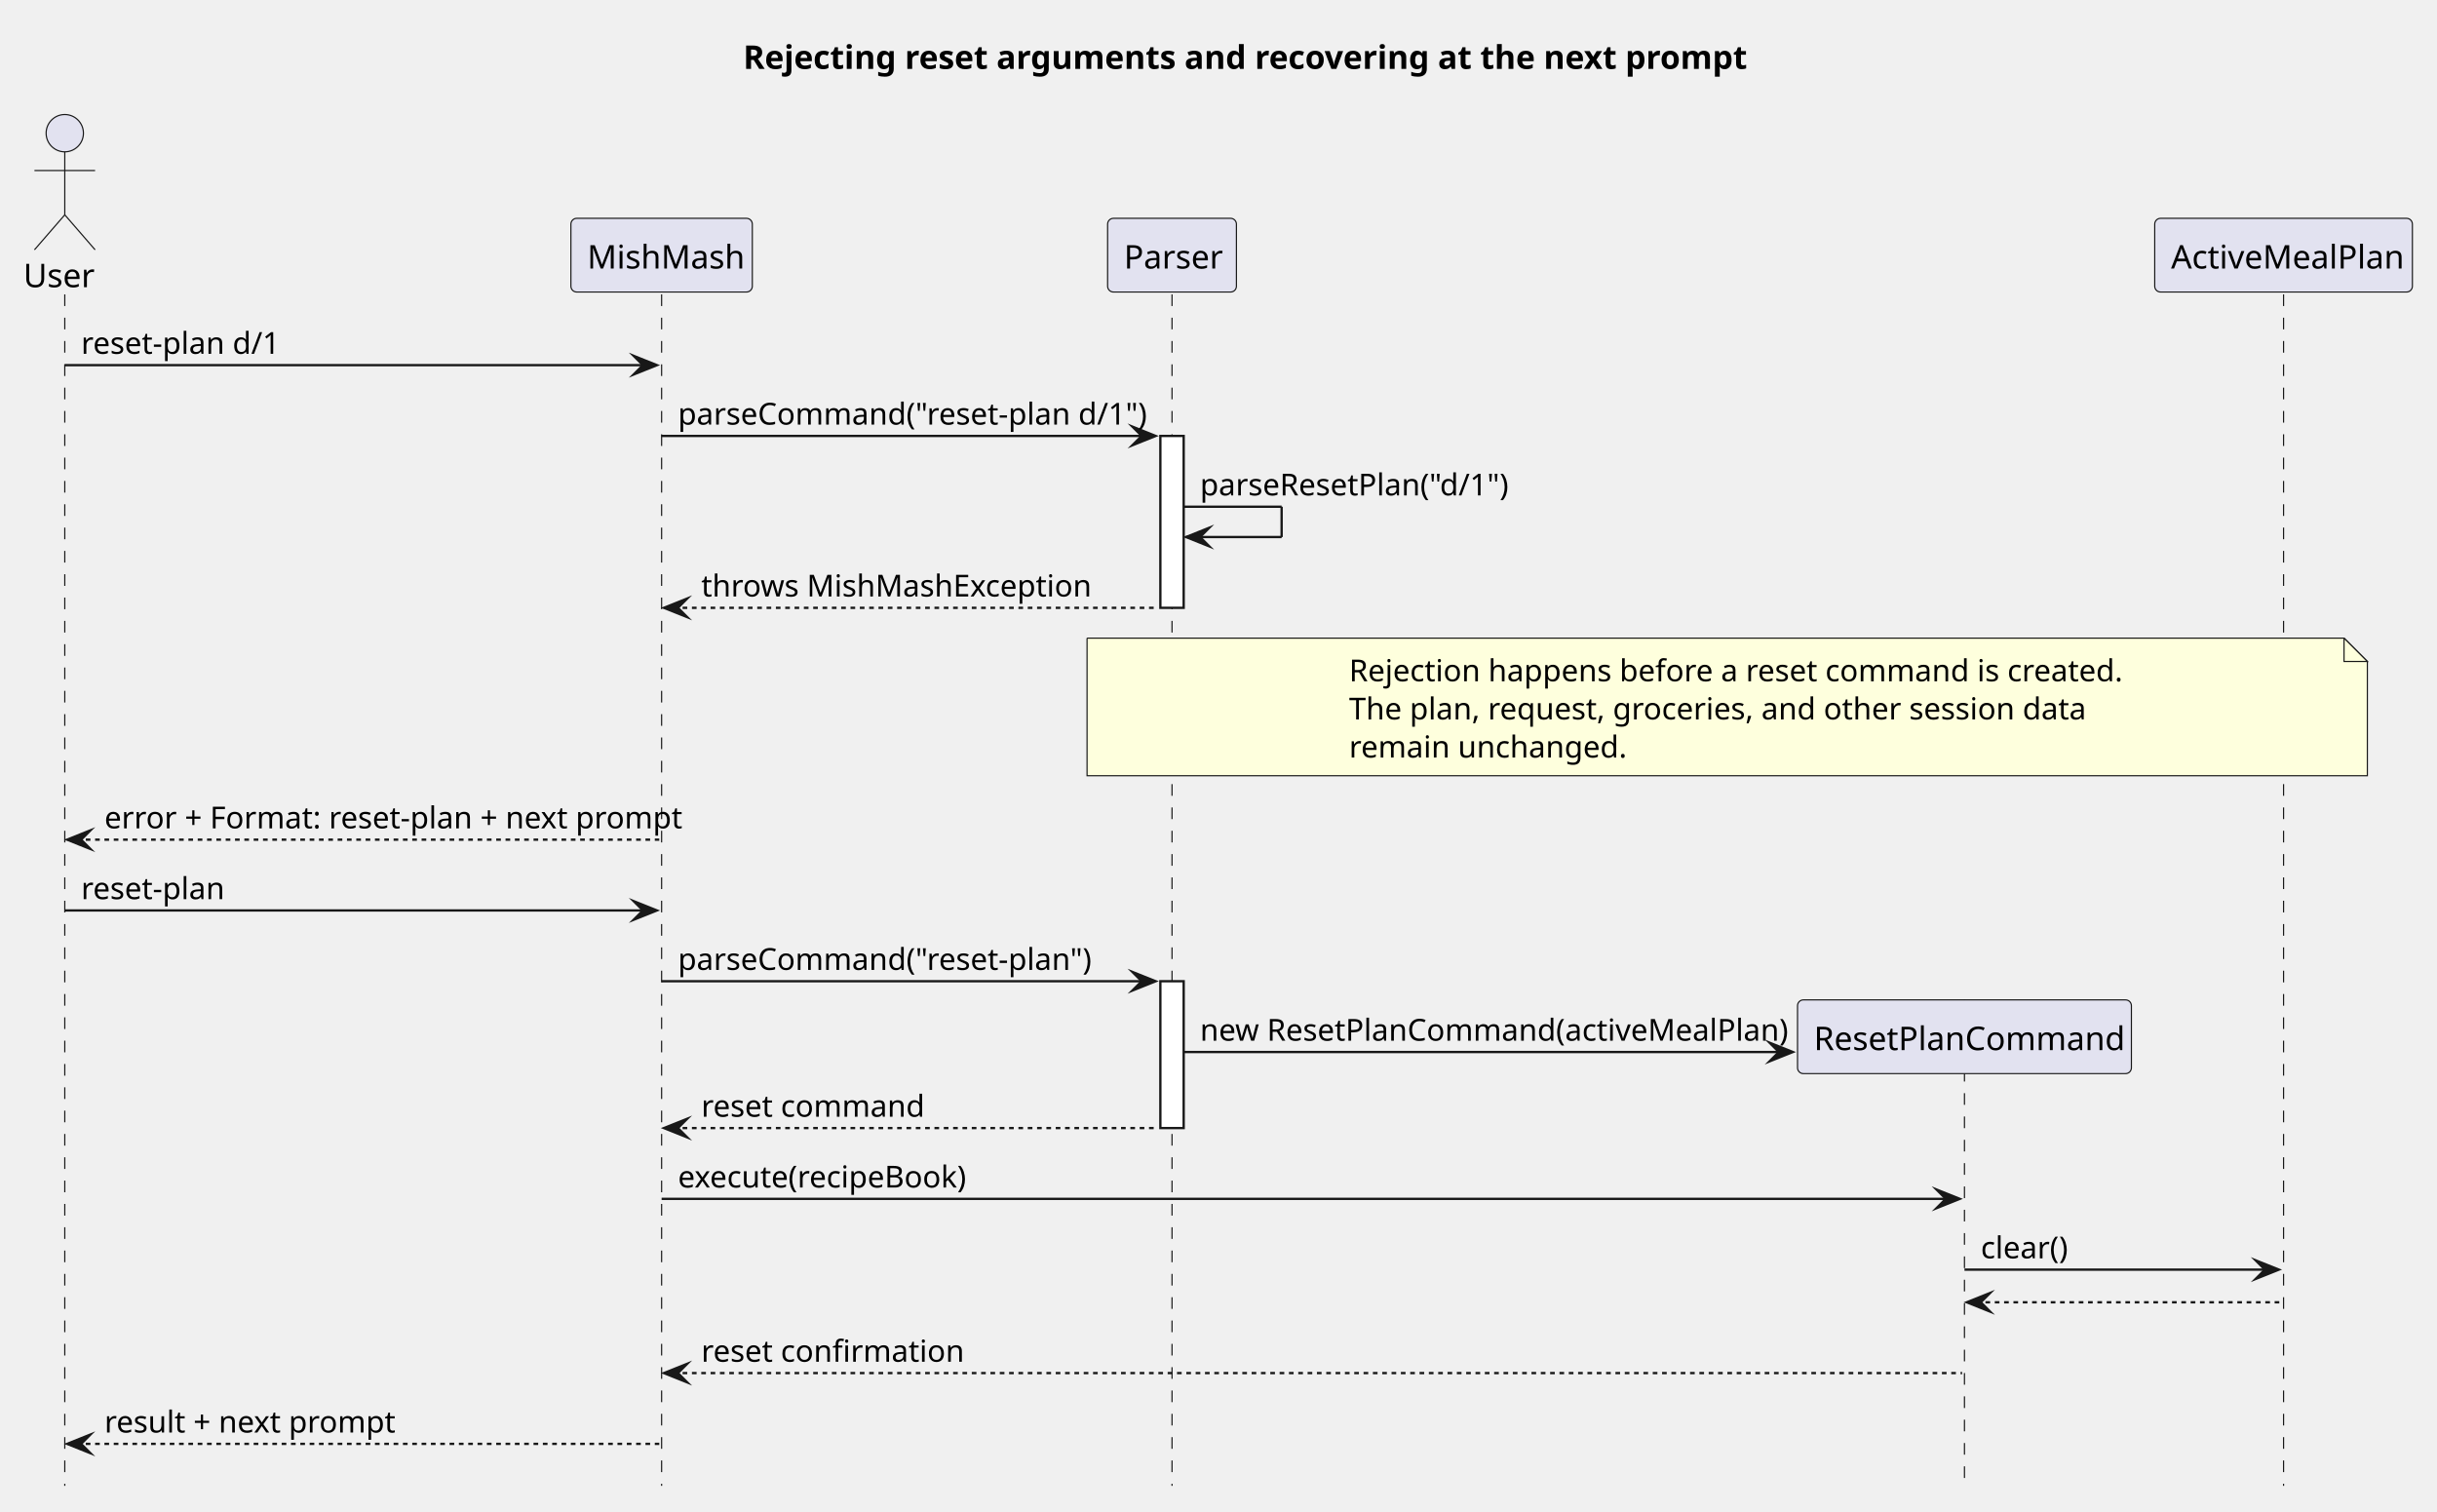
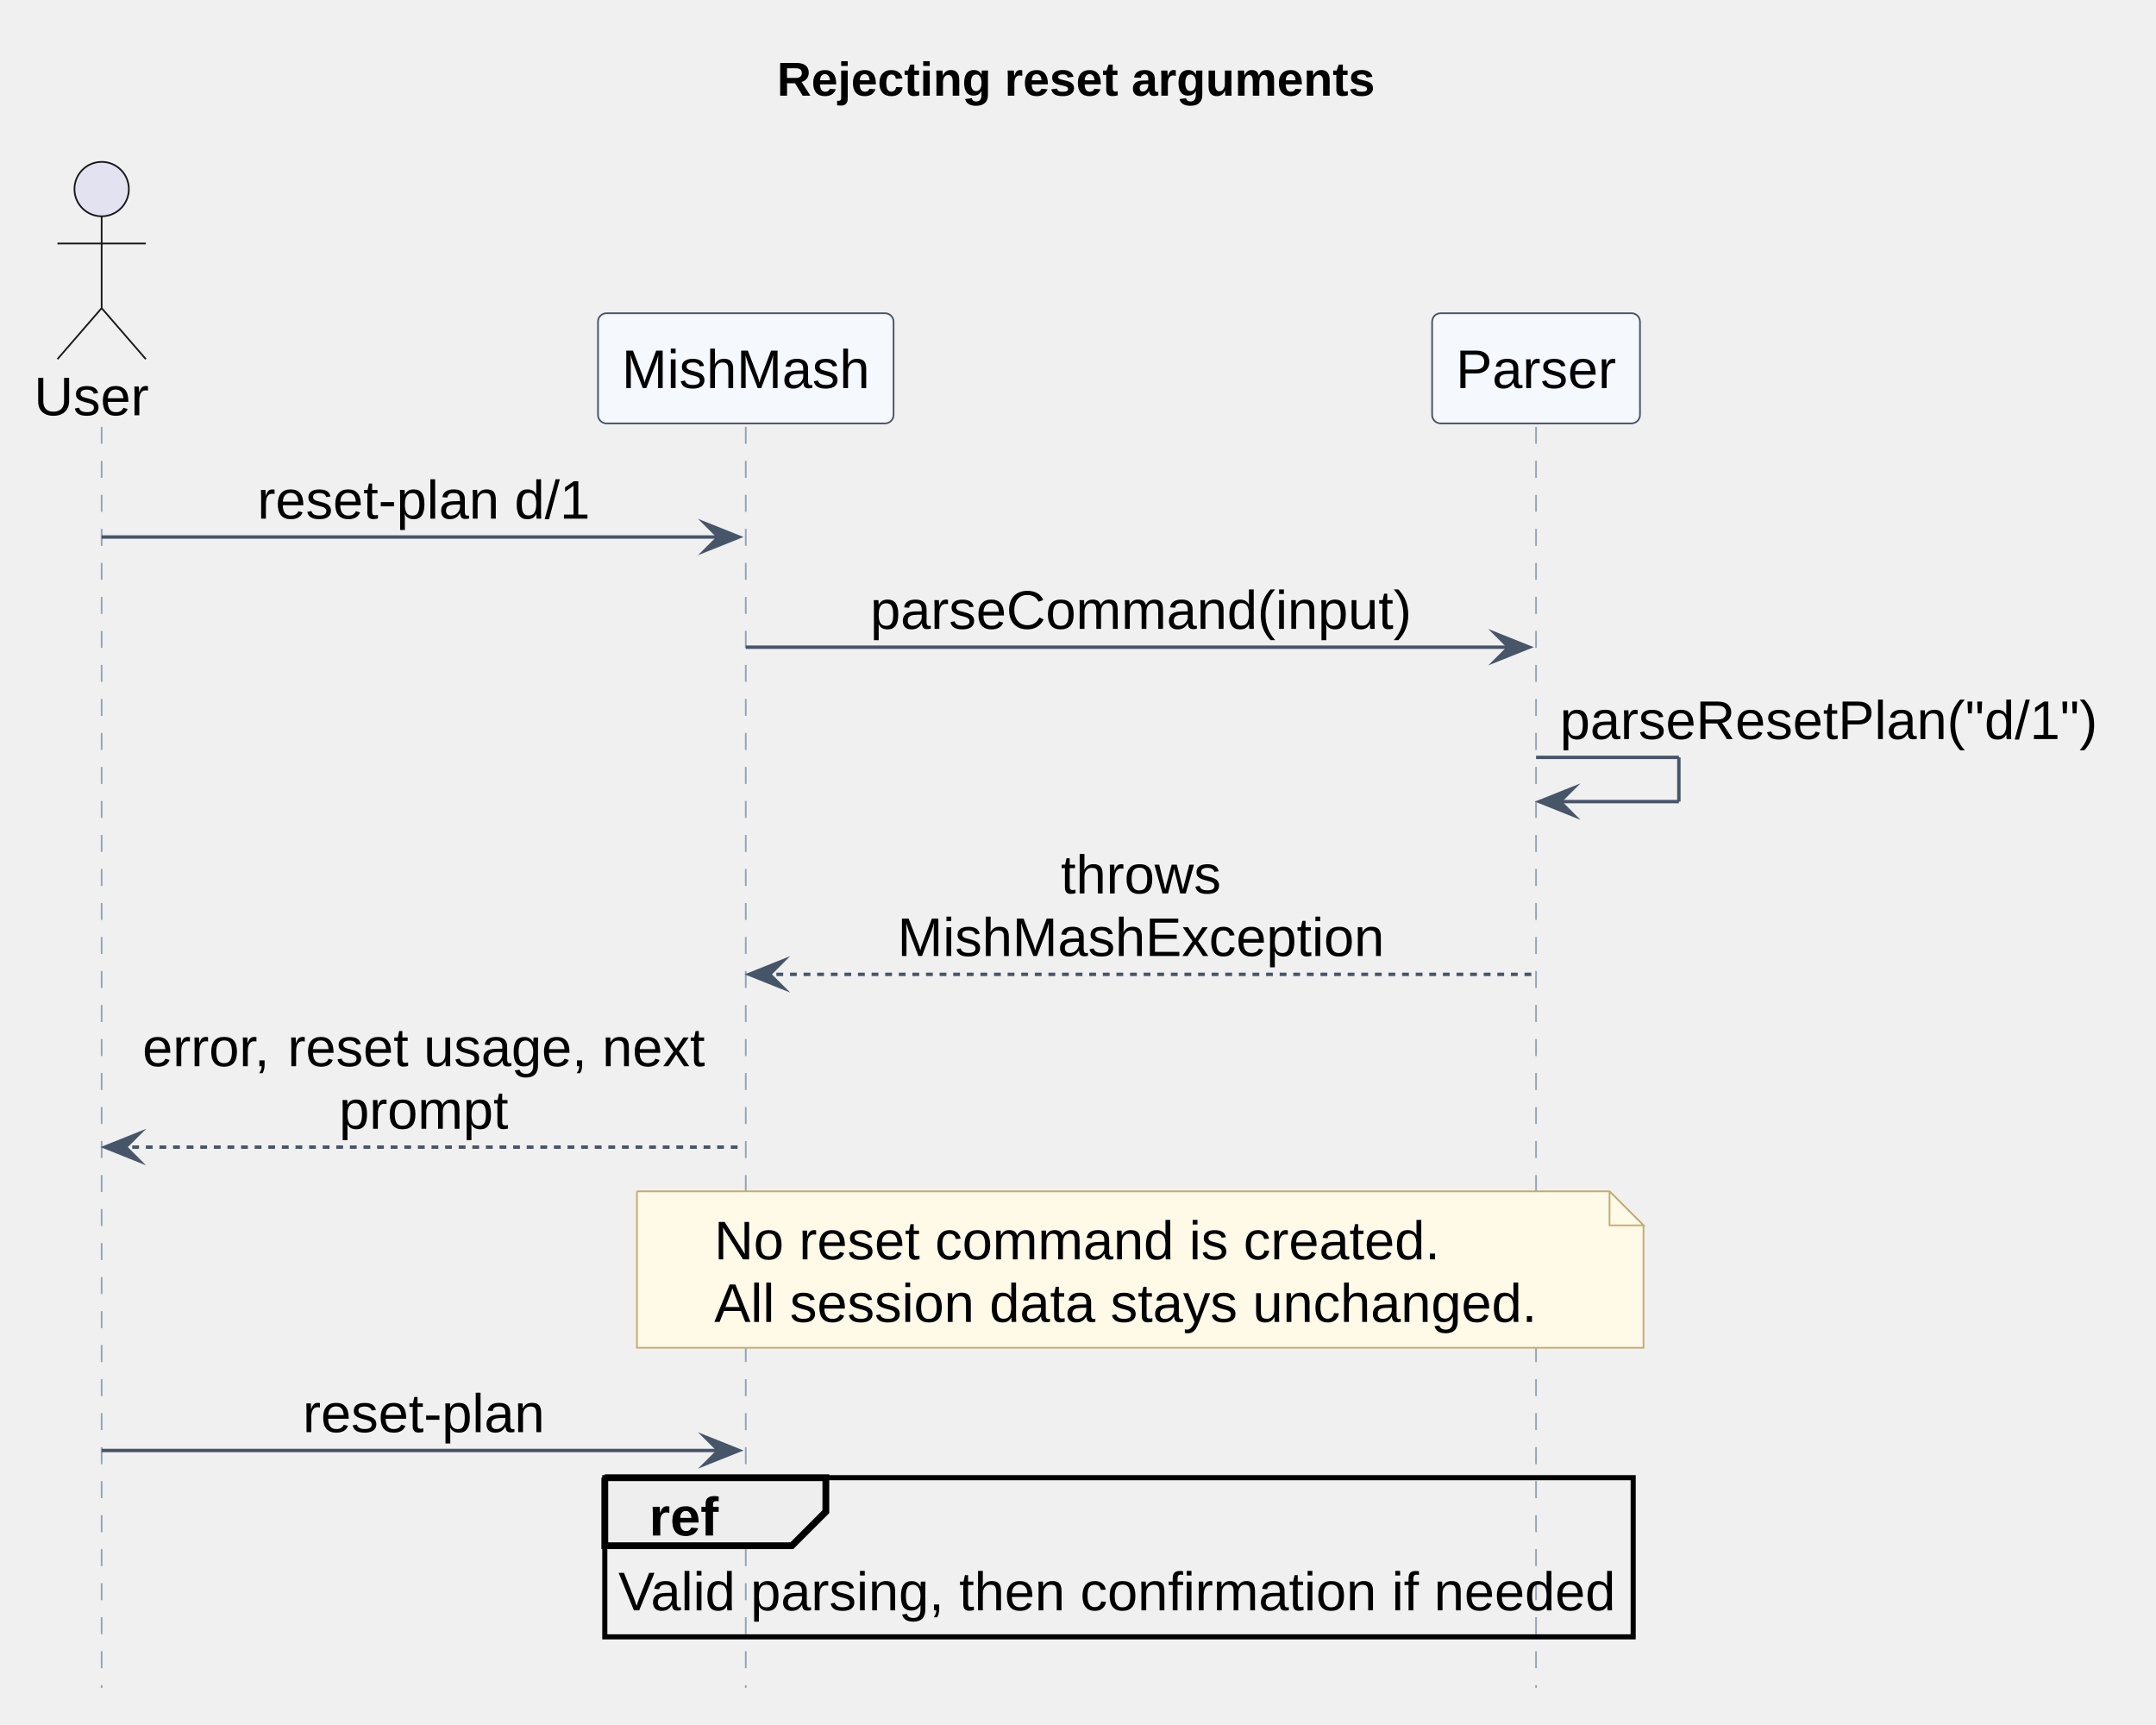
- <svg xmlns="http://www.w3.org/2000/svg" version="1.1" data-diagram-type="SEQUENCE" style="width:1045px;height:648px;background:#FFFFFF;" width="1045px" height="648px" viewBox="0 0 1045 648" zoomAndPan="magnify" preserveAspectRatio="none" contentStyleType="text/css">
+ <svg xmlns="http://www.w3.org/2000/svg" version="1.1" data-diagram-type="SEQUENCE" style="width:634px;height:507px;background:#FFFFFF;" width="634px" height="507px" viewBox="0 0 634 507" zoomAndPan="magnify" preserveAspectRatio="none" contentStyleType="text/css">
  <defs />
  <g font-family="sans-serif" lengthAdjust="spacing">
-     <g class="title" data-source-line="2">
-       <text x="318.677" y="29.533" fill="#000" font-size="14" textLength="406.096" font-weight="700">Rejecting reset arguments and recovering at the next prompt</text>
+     <g class="title" data-source-line="3">
+       <text x="228.481" y="28.132" fill="#000" font-size="14" textLength="175.834" font-weight="700" font-family="Arial">Rejecting reset arguments</text>
    </g>
-     <g class="participant-lifeline" data-qualified-name="User" data-entity-uid="part1" id="part1-lifeline" data-source-line="7">
+     <g class="participant-lifeline" data-qualified-name="User" data-entity-uid="part1" id="part1-lifeline" data-source-line="4">
      <g>
-         <rect x="24.279" y="126.219" width="8" height="510.883" fill="#000" fill-opacity="0" />
-         <line x1="27.779" y1="126.219" x2="27.779" y2="637.102" style="stroke:#181818;stroke-width:0.5;stroke-dasharray:5,5;" />
+         <rect x="26.391" y="125.497" width="8" height="370.781" fill="#000" fill-opacity="0" />
+         <line x1="29.891" y1="125.497" x2="29.891" y2="496.278" style="stroke:#94A3B8;stroke-width:0.5;stroke-dasharray:5,5;" />
      </g>
    </g>
-     <g class="participant-lifeline" data-qualified-name="MishMash" data-entity-uid="part2" id="part2-lifeline" data-source-line="8">
+     <g class="participant-lifeline" data-qualified-name="App" data-entity-uid="part2" id="part2-lifeline" data-source-line="5">
      <g>
-         <rect x="280.204" y="126.219" width="8" height="510.883" fill="#000" fill-opacity="0" />
-         <line x1="283.704" y1="126.219" x2="283.704" y2="637.102" style="stroke:#181818;stroke-width:0.5;stroke-dasharray:5,5;" />
+         <rect x="215.805" y="125.497" width="8" height="370.781" fill="#000" fill-opacity="0" />
+         <line x1="219.305" y1="125.497" x2="219.305" y2="496.278" style="stroke:#94A3B8;stroke-width:0.5;stroke-dasharray:5,5;" />
      </g>
    </g>
-     <g class="participant-lifeline" data-qualified-name="Parser" data-entity-uid="part3" id="part3-lifeline" data-source-line="9">
+     <g class="participant-lifeline" data-qualified-name="Parser" data-entity-uid="part3" id="part3-lifeline" data-source-line="6">
      <g>
-         <rect x="499.068" y="126.219" width="8" height="510.883" fill="#000" fill-opacity="0" />
-         <line x1="502.568" y1="126.219" x2="502.568" y2="637.102" style="stroke:#181818;stroke-width:0.5;stroke-dasharray:5,5;" />
+         <rect x="448.195" y="125.497" width="8" height="370.781" fill="#000" fill-opacity="0" />
+         <line x1="451.695" y1="125.497" x2="451.695" y2="496.278" style="stroke:#94A3B8;stroke-width:0.5;stroke-dasharray:5,5;" />
      </g>
    </g>
-     <g>
-       <rect x="497.568" y="186.922" width="10" height="73.703" fill="#FFF" style="stroke:#181818;stroke-width:1;" />
+     <g class="participant participant-head" data-qualified-name="User" data-entity-uid="part1" id="part1-head" data-source-line="4">
+       <text x="10" y="122.106" fill="#000" font-size="16" textLength="33.781" font-family="Arial">User</text>
+       <ellipse cx="29.891" cy="55.599" rx="8" ry="8" fill="#E2E2F0" style="stroke:#181818;stroke-width:0.5;" />
+       <path d="M29.891,63.599 L29.891,90.599 M16.891,71.599 L42.891,71.599 M29.891,90.599 L16.891,105.599 M29.891,90.599 L42.891,105.599" style="stroke:#181818;stroke-width:0.5;" fill="none" />
    </g>
-     <g>
-       <rect x="497.568" y="420.734" width="10" height="62.961" fill="#FFF" style="stroke:#181818;stroke-width:1;" />
+     <g class="participant participant-head" data-qualified-name="App" data-entity-uid="part2" id="part2-head" data-source-line="5">
+       <rect x="175.852" y="92.099" width="86.906" height="32.398" fill="#F5F8FC" style="stroke:#475569;stroke-width:0.5;" rx="2.5" ry="2.5" />
+       <text x="182.852" y="114.106" fill="#000" font-size="16" textLength="72.906" font-family="Arial">MishMash</text>
    </g>
-     <g class="participant-lifeline" data-qualified-name="Reset" data-entity-uid="part4" id="part4-lifeline" data-source-line="10">
-       <g>
-         <rect x="838.874" y="428.734" width="8" height="208.367" fill="#000" fill-opacity="0" />
-         <line x1="842.374" y1="428.734" x2="842.374" y2="637.102" style="stroke:#181818;stroke-width:0.5;stroke-dasharray:5,5;" />
-       </g>
+     <g class="participant participant-head" data-qualified-name="Parser" data-entity-uid="part3" id="part3-head" data-source-line="6">
+       <rect x="421.133" y="92.099" width="61.125" height="32.398" fill="#F5F8FC" style="stroke:#475569;stroke-width:0.5;" rx="2.5" ry="2.5" />
+       <text x="428.133" y="114.106" fill="#000" font-size="16" textLength="47.125" font-family="Arial">Parser</text>
    </g>
-     <g class="participant-lifeline" data-qualified-name="Active" data-entity-uid="part5" id="part5-lifeline" data-source-line="11">
-       <g>
-         <rect x="975.705" y="126.219" width="8" height="510.883" fill="#000" fill-opacity="0" />
-         <line x1="979.205" y1="126.219" x2="979.205" y2="637.102" style="stroke:#181818;stroke-width:0.5;stroke-dasharray:5,5;" />
-       </g>
+     <g class="message" data-entity-1="part1" data-entity-2="part2" id="msg1" data-source-line="7">
+       <polygon points="207.305,153.896,217.305,157.896,207.305,161.896,211.305,157.896" fill="#475569" style="stroke:#475569;stroke-width:1;stroke-linejoin:miter;stroke-miterlimit:10;" />
+       <line x1="29.891" y1="157.896" x2="213.305" y2="157.896" style="stroke:#475569;stroke-width:1;" />
+       <text x="75.68" y="152.505" fill="#000" font-size="16" textLength="71.148" font-family="Arial">reset-plan</text>
+       <text x="146.828" y="152.505" fill="#000" font-size="16" font-family="Arial"> </text>
+       <text x="151.273" y="152.505" fill="#000" font-size="16" textLength="22.242" font-family="Arial">d/1</text>
    </g>
-     <g class="participant participant-head" data-qualified-name="User" data-entity-uid="part1" id="part1-head" data-source-line="7">
-       <text x="10" y="123.143" fill="#000" font-size="14" textLength="29.559">User</text>
-       <ellipse cx="27.779" cy="57.109" rx="8" ry="8" fill="#E2E2F0" style="stroke:#181818;stroke-width:0.5;" />
-       <path d="M27.779,65.109 L27.779,92.109 M14.779,73.109 L40.779,73.109 M27.779,92.109 L14.779,107.109 M27.779,92.109 L40.779,107.109" style="stroke:#181818;stroke-width:0.5;" fill="none" />
+     <g class="message" data-entity-1="part2" data-entity-2="part3" id="msg2" data-source-line="8">
+       <polygon points="439.695,186.294,449.695,190.294,439.695,194.294,443.695,190.294" fill="#475569" style="stroke:#475569;stroke-width:1;stroke-linejoin:miter;stroke-miterlimit:10;" />
+       <line x1="219.305" y1="190.294" x2="445.695" y2="190.294" style="stroke:#475569;stroke-width:1;" />
+       <text x="255.91" y="184.903" fill="#000" font-size="16" textLength="159.18" font-family="Arial">parseCommand(input)</text>
    </g>
-     <g class="participant participant-head" data-qualified-name="MishMash" data-entity-uid="part2" id="part2-head" data-source-line="8">
-       <rect x="244.807" y="93.609" width="77.793" height="31.609" fill="#E2E2F0" style="stroke:#181818;stroke-width:0.5;" rx="2.5" ry="2.5" />
-       <text x="251.807" y="115.143" fill="#000" font-size="14" textLength="63.793">MishMash</text>
+     <g class="message" data-entity-1="part3" data-entity-2="part3" id="msg3" data-source-line="9">
+       <line x1="451.695" y1="222.692" x2="493.695" y2="222.692" style="stroke:#475569;stroke-width:1;" />
+       <line x1="493.695" y1="222.692" x2="493.695" y2="235.692" style="stroke:#475569;stroke-width:1;" />
+       <line x1="452.695" y1="235.692" x2="493.695" y2="235.692" style="stroke:#475569;stroke-width:1;" />
+       <polygon points="462.695,231.692,452.695,235.692,462.695,239.692,458.695,235.692" fill="#475569" style="stroke:#475569;stroke-width:1;stroke-linejoin:miter;stroke-miterlimit:10;" />
+       <text x="458.695" y="217.302" fill="#000" font-size="16" textLength="158.102" font-family="Arial">parseResetPlan("d/1")</text>
    </g>
-     <g class="participant participant-head" data-qualified-name="Parser" data-entity-uid="part3" id="part3-head" data-source-line="9">
-       <rect x="474.951" y="93.609" width="55.234" height="31.609" fill="#E2E2F0" style="stroke:#181818;stroke-width:0.5;" rx="2.5" ry="2.5" />
-       <text x="481.951" y="115.143" fill="#000" font-size="14" textLength="41.234">Parser</text>
+     <g class="message" data-entity-1="part3" data-entity-2="part2" id="msg4" data-source-line="10">
+       <polygon points="230.305,282.489,220.305,286.489,230.305,290.489,226.305,286.489" fill="#475569" style="stroke:#475569;stroke-width:1;stroke-linejoin:miter;stroke-miterlimit:10;" />
+       <line x1="224.305" y1="286.489" x2="450.695" y2="286.489" style="stroke:#475569;stroke-width:1;stroke-dasharray:2,2;" />
+       <text x="311.938" y="262.7" fill="#000" font-size="16" textLength="47.125" font-family="Arial">throws</text>
+       <text x="263.914" y="281.099" fill="#000" font-size="16" textLength="143.172" font-family="Arial">MishMashException</text>
    </g>
-     <g class="participant participant-head" data-qualified-name="Active" data-entity-uid="part5" id="part5-head" data-source-line="11">
-       <rect x="923.96" y="93.609" width="110.489" height="31.609" fill="#E2E2F0" style="stroke:#181818;stroke-width:0.5;" rx="2.5" ry="2.5" />
-       <text x="930.96" y="115.143" fill="#000" font-size="14" textLength="96.489">ActiveMealPlan</text>
+     <g class="message" data-entity-1="part2" data-entity-2="part1" id="msg5" data-source-line="11">
+       <polygon points="40.891,333.286,30.891,337.286,40.891,341.286,36.891,337.286" fill="#475569" style="stroke:#475569;stroke-width:1;stroke-linejoin:miter;stroke-miterlimit:10;" />
+       <line x1="34.891" y1="337.286" x2="218.305" y2="337.286" style="stroke:#475569;stroke-width:1;stroke-dasharray:2,2;" />
+       <text x="41.891" y="313.497" fill="#000" font-size="16" textLength="38.227" font-family="Arial">error,</text>
+       <text x="80.117" y="313.497" fill="#000" font-size="16" font-family="Arial"> </text>
+       <text x="84.563" y="313.497" fill="#000" font-size="16" textLength="35.57" font-family="Arial">reset</text>
+       <text x="120.133" y="313.497" fill="#000" font-size="16" font-family="Arial"> </text>
+       <text x="124.578" y="313.497" fill="#000" font-size="16" textLength="48.039" font-family="Arial">usage,</text>
+       <text x="172.617" y="313.497" fill="#000" font-size="16" font-family="Arial"> </text>
+       <text x="177.063" y="313.497" fill="#000" font-size="16" textLength="30.242" font-family="Arial">next</text>
+       <text x="99.699" y="331.896" fill="#000" font-size="16" textLength="49.797" font-family="Arial">prompt</text>
    </g>
-     <g class="message" data-entity-1="part1" data-entity-2="part2" id="msg1" data-source-line="13">
-       <polygon points="271.704,152.57,281.704,156.57,271.704,160.57,275.704,156.57" fill="#181818" style="stroke:#181818;stroke-width:1;stroke-linejoin:miter;stroke-miterlimit:10;" />
-       <line x1="27.779" y1="156.57" x2="277.704" y2="156.57" style="stroke:#181818;stroke-width:1;" />
-       <text x="34.779" y="151.714" fill="#000" font-size="13" textLength="79.492">reset-plan d/1</text>
+     <path d="M187.297,350.286 L187.297,396.286 L483.297,396.286 L483.297,360.286 L473.297,350.286 L187.297,350.286" style="stroke:#C4AC70;stroke-width:0.5;" fill="#FFF9E8" />
+     <path d="M473.297,350.286 L473.297,360.286 L483.297,360.286 L473.297,350.286" style="stroke:#C4AC70;stroke-width:0.5;" fill="#FFF9E8" />
+     <text x="210.035" y="370.294" fill="#000" font-size="16" textLength="213.422" font-family="Arial">No reset command is created.</text>
+     <text x="210.035" y="388.692" fill="#000" font-size="16" textLength="241.93" font-family="Arial">All session data stays unchanged.</text>
+     <g class="message" data-entity-1="part1" data-entity-2="part2" id="msg6" data-source-line="16">
+       <polygon points="207.305,422.481,217.305,426.481,207.305,430.481,211.305,426.481" fill="#475569" style="stroke:#475569;stroke-width:1;stroke-linejoin:miter;stroke-miterlimit:10;" />
+       <line x1="29.891" y1="426.481" x2="213.305" y2="426.481" style="stroke:#475569;stroke-width:1;" />
+       <text x="89.023" y="421.091" fill="#000" font-size="16" textLength="71.148" font-family="Arial">reset-plan</text>
    </g>
-     <g class="message" data-entity-1="part2" data-entity-2="part3" id="msg2" data-source-line="14">
-       <polygon points="485.568,182.922,495.568,186.922,485.568,190.922,489.568,186.922" fill="#181818" style="stroke:#181818;stroke-width:1;stroke-linejoin:miter;stroke-miterlimit:10;" />
-       <line x1="283.704" y1="186.922" x2="491.568" y2="186.922" style="stroke:#181818;stroke-width:1;" />
-       <text x="290.704" y="182.065" fill="#000" font-size="13" textLength="189.865">parseCommand("reset-plan d/1")</text>
-     </g>
-     <g class="message" data-entity-1="part3" data-entity-2="part3" id="msg3" data-source-line="16">
-       <line x1="507.568" y1="217.273" x2="549.568" y2="217.273" style="stroke:#181818;stroke-width:1;" />
-       <line x1="549.568" y1="217.273" x2="549.568" y2="230.273" style="stroke:#181818;stroke-width:1;" />
-       <line x1="508.568" y1="230.273" x2="549.568" y2="230.273" style="stroke:#181818;stroke-width:1;" />
-       <polygon points="518.568,226.273,508.568,230.273,518.568,234.273,514.568,230.273" fill="#181818" style="stroke:#181818;stroke-width:1;stroke-linejoin:miter;stroke-miterlimit:10;" />
-       <text x="514.568" y="212.417" fill="#000" font-size="13" textLength="128.458">parseResetPlan("d/1")</text>
-     </g>
-     <g class="message" data-entity-1="part3" data-entity-2="part2" id="msg4" data-source-line="17">
-       <polygon points="294.704,256.625,284.704,260.625,294.704,264.625,290.704,260.625" fill="#181818" style="stroke:#181818;stroke-width:1;stroke-linejoin:miter;stroke-miterlimit:10;" />
-       <line x1="288.704" y1="260.625" x2="496.568" y2="260.625" style="stroke:#181818;stroke-width:1;stroke-dasharray:2,2;" />
-       <text x="300.704" y="255.769" fill="#000" font-size="13" textLength="158.228">throws MishMashException</text>
-     </g>
-     <path d="M466.137,273.625 L466.137,332.625 L1015.137,332.625 L1015.137,283.625 L1005.137,273.625 L466.137,273.625" style="stroke:#181818;stroke-width:0.5;" fill="#FEFFDD" />
-     <path d="M1005.137,273.625 L1005.137,283.625 L1015.137,283.625 L1005.137,273.625" style="stroke:#181818;stroke-width:0.5;" fill="#FEFFDD" />
-     <text x="578.492" y="292.12" fill="#000" font-size="13" textLength="315.79">Rejection happens before a reset command is created.</text>
-     <text x="578.492" y="308.472" fill="#000" font-size="13" textLength="300.625">The plan, request, groceries, and other session data</text>
-     <text x="578.492" y="324.823" fill="#000" font-size="13" textLength="111.3">remain unchanged.</text>
-     <g class="message" data-entity-1="part2" data-entity-2="part1" id="msg5" data-source-line="24">
-       <polygon points="38.779,356.031,28.779,360.031,38.779,364.031,34.779,360.031" fill="#181818" style="stroke:#181818;stroke-width:1;stroke-linejoin:miter;stroke-miterlimit:10;" />
-       <line x1="32.779" y1="360.031" x2="282.704" y2="360.031" style="stroke:#181818;stroke-width:1;stroke-dasharray:2,2;" />
-       <text x="44.779" y="355.175" fill="#000" font-size="13" textLength="231.924">error + Format: reset-plan + next prompt</text>
-     </g>
-     <g class="message" data-entity-1="part1" data-entity-2="part2" id="msg6" data-source-line="25">
-       <polygon points="271.704,386.383,281.704,390.383,271.704,394.383,275.704,390.383" fill="#181818" style="stroke:#181818;stroke-width:1;stroke-linejoin:miter;stroke-miterlimit:10;" />
-       <line x1="27.779" y1="390.383" x2="277.704" y2="390.383" style="stroke:#181818;stroke-width:1;" />
-       <text x="34.779" y="385.526" fill="#000" font-size="13" textLength="57.808">reset-plan</text>
-     </g>
-     <g class="message" data-entity-1="part2" data-entity-2="part3" id="msg7" data-source-line="26">
-       <polygon points="485.568,416.734,495.568,420.734,485.568,424.734,489.568,420.734" fill="#181818" style="stroke:#181818;stroke-width:1;stroke-linejoin:miter;stroke-miterlimit:10;" />
-       <line x1="283.704" y1="420.734" x2="491.568" y2="420.734" style="stroke:#181818;stroke-width:1;" />
-       <text x="290.704" y="415.878" fill="#000" font-size="13" textLength="168.181">parseCommand("reset-plan")</text>
-     </g>
-     <g class="participant participant-head" data-qualified-name="Reset" data-entity-uid="part4" id="part4-head" data-source-line="10">
-       <rect x="770.788" y="428.734" width="143.172" height="31.609" fill="#E2E2F0" style="stroke:#181818;stroke-width:0.5;" rx="2.5" ry="2.5" />
-       <text x="777.788" y="450.268" fill="#000" font-size="14" textLength="129.172">ResetPlanCommand</text>
-     </g>
-     <g class="message" data-entity-1="part3" data-entity-2="part4" id="msg8" data-source-line="29">
-       <polygon points="758.788,447.086,768.788,451.086,758.788,455.086,762.788,451.086" fill="#181818" style="stroke:#181818;stroke-width:1;stroke-linejoin:miter;stroke-miterlimit:10;" />
-       <line x1="507.568" y1="451.086" x2="764.788" y2="451.086" style="stroke:#181818;stroke-width:1;" />
-       <text x="514.568" y="446.229" fill="#000" font-size="13" textLength="244.22">new ResetPlanCommand(activeMealPlan)</text>
-     </g>
-     <g class="message" data-entity-1="part3" data-entity-2="part2" id="msg9" data-source-line="30">
-       <polygon points="294.704,479.695,284.704,483.695,294.704,487.695,290.704,483.695" fill="#181818" style="stroke:#181818;stroke-width:1;stroke-linejoin:miter;stroke-miterlimit:10;" />
-       <line x1="288.704" y1="483.695" x2="496.568" y2="483.695" style="stroke:#181818;stroke-width:1;stroke-dasharray:2,2;" />
-       <text x="300.704" y="478.839" fill="#000" font-size="13" textLength="89.591">reset command</text>
-     </g>
-     <g class="message" data-entity-1="part2" data-entity-2="part4" id="msg10" data-source-line="32">
-       <polygon points="830.374,510.047,840.374,514.047,830.374,518.047,834.374,514.047" fill="#181818" style="stroke:#181818;stroke-width:1;stroke-linejoin:miter;stroke-miterlimit:10;" />
-       <line x1="283.704" y1="514.047" x2="836.374" y2="514.047" style="stroke:#181818;stroke-width:1;" />
-       <text x="290.704" y="509.19" fill="#000" font-size="13" textLength="119.228">execute(recipeBook)</text>
-     </g>
-     <g class="message" data-entity-1="part4" data-entity-2="part5" id="msg11" data-source-line="33">
-       <polygon points="967.205,540.398,977.205,544.398,967.205,548.398,971.205,544.398" fill="#181818" style="stroke:#181818;stroke-width:1;stroke-linejoin:miter;stroke-miterlimit:10;" />
-       <line x1="842.374" y1="544.398" x2="973.205" y2="544.398" style="stroke:#181818;stroke-width:1;" />
-       <text x="849.374" y="539.542" fill="#000" font-size="13" textLength="36.835">clear()</text>
-     </g>
-     <g class="message" data-entity-1="part5" data-entity-2="part4" id="msg12" data-source-line="34">
-       <polygon points="853.374,554.398,843.374,558.398,853.374,562.398,849.374,558.398" fill="#181818" style="stroke:#181818;stroke-width:1;stroke-linejoin:miter;stroke-miterlimit:10;" />
-       <line x1="847.374" y1="558.398" x2="978.205" y2="558.398" style="stroke:#181818;stroke-width:1;stroke-dasharray:2,2;" />
-     </g>
-     <g class="message" data-entity-1="part4" data-entity-2="part2" id="msg13" data-source-line="35">
-       <polygon points="294.704,584.75,284.704,588.75,294.704,592.75,290.704,588.75" fill="#181818" style="stroke:#181818;stroke-width:1;stroke-linejoin:miter;stroke-miterlimit:10;" />
-       <line x1="288.704" y1="588.75" x2="841.374" y2="588.75" style="stroke:#181818;stroke-width:1;stroke-dasharray:2,2;" />
-       <text x="300.704" y="583.894" fill="#000" font-size="13" textLength="103.321">reset confirmation</text>
-     </g>
-     <g class="message" data-entity-1="part2" data-entity-2="part1" id="msg14" data-source-line="36">
-       <polygon points="38.779,615.102,28.779,619.102,38.779,623.102,34.779,619.102" fill="#181818" style="stroke:#181818;stroke-width:1;stroke-linejoin:miter;stroke-miterlimit:10;" />
-       <line x1="32.779" y1="619.102" x2="282.704" y2="619.102" style="stroke:#181818;stroke-width:1;stroke-dasharray:2,2;" />
-       <text x="44.779" y="614.245" fill="#000" font-size="13" textLength="115.248">result + next prompt</text>
-     </g>
+     <rect x="177.852" y="434.481" width="302.406" height="46.797" fill="none" style="stroke:#000;stroke-width:1.5;" />
+     <path d="M177.852,434.481 L242.852,434.481 L242.852,444.481 L232.852,454.481 L177.852,454.481 L177.852,434.481" style="stroke:#000;stroke-width:2;" fill="#EEE" />
+     <text x="190.852" y="451.489" fill="#000" font-size="16" textLength="20.453" font-weight="700" font-family="Arial">ref</text>
+     <text x="181.852" y="473.489" fill="#000" font-size="16" textLength="294.406" font-family="Arial">Valid parsing, then confirmation if needed</text>
  </g>
</svg>
